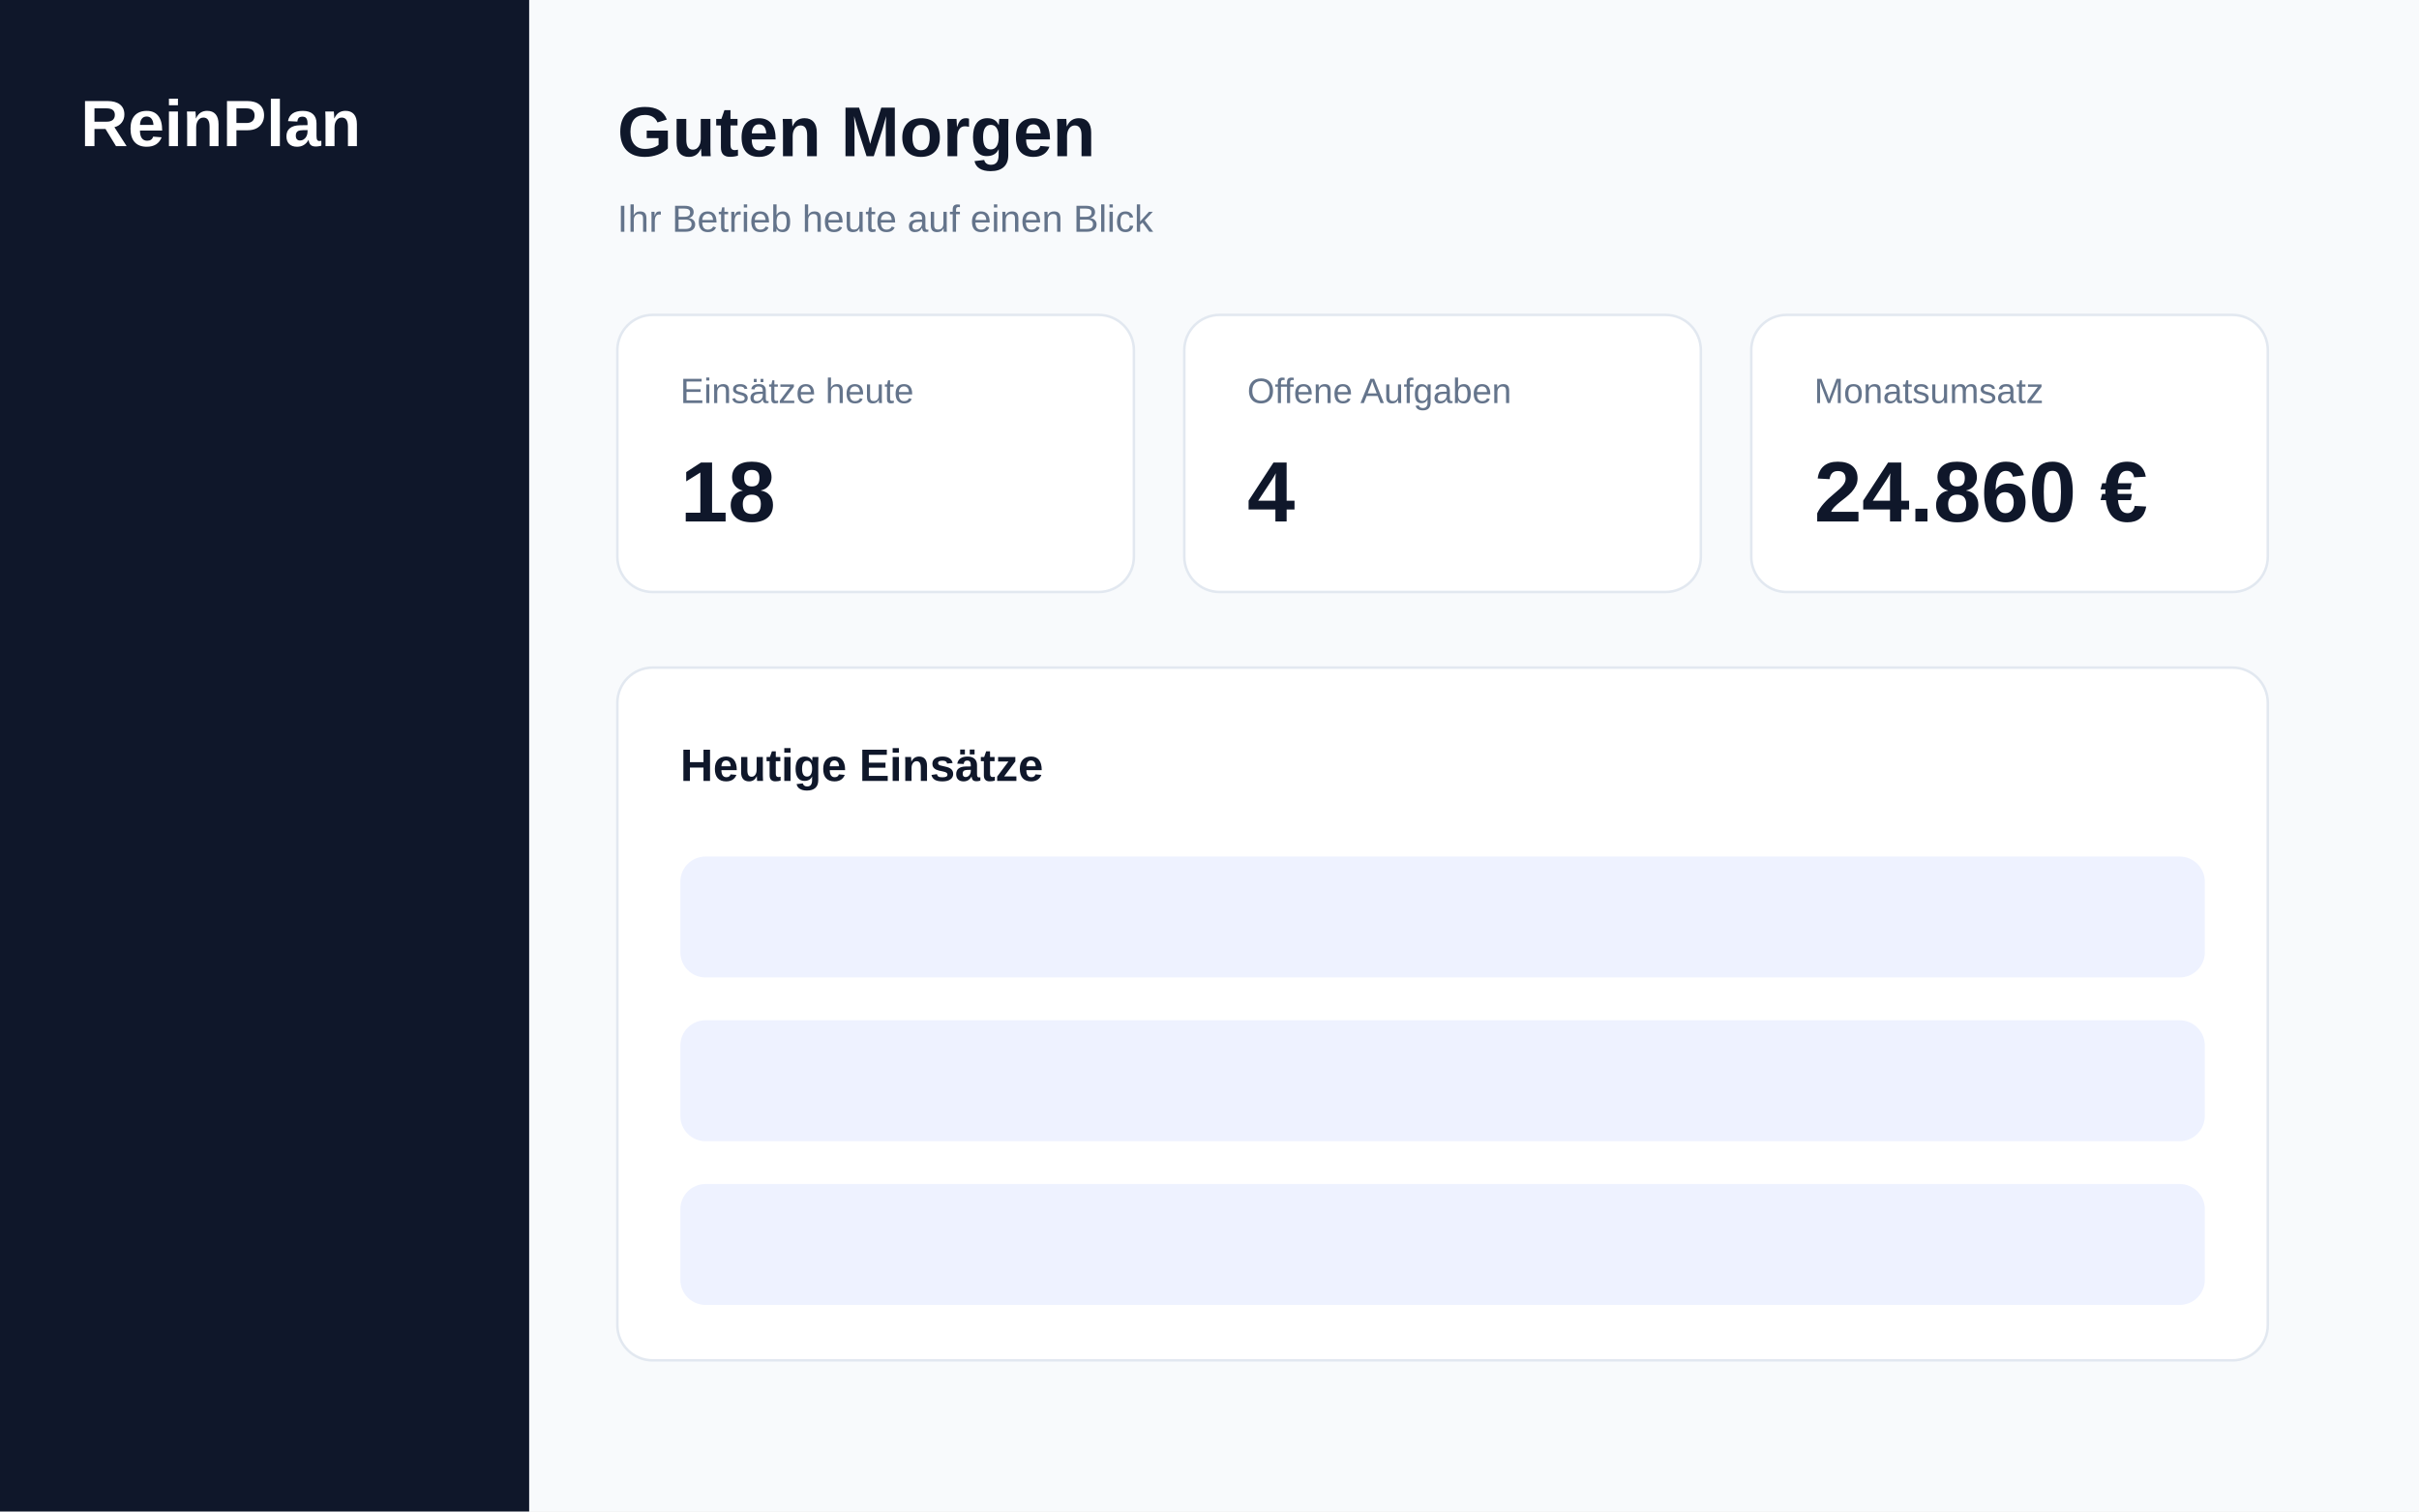
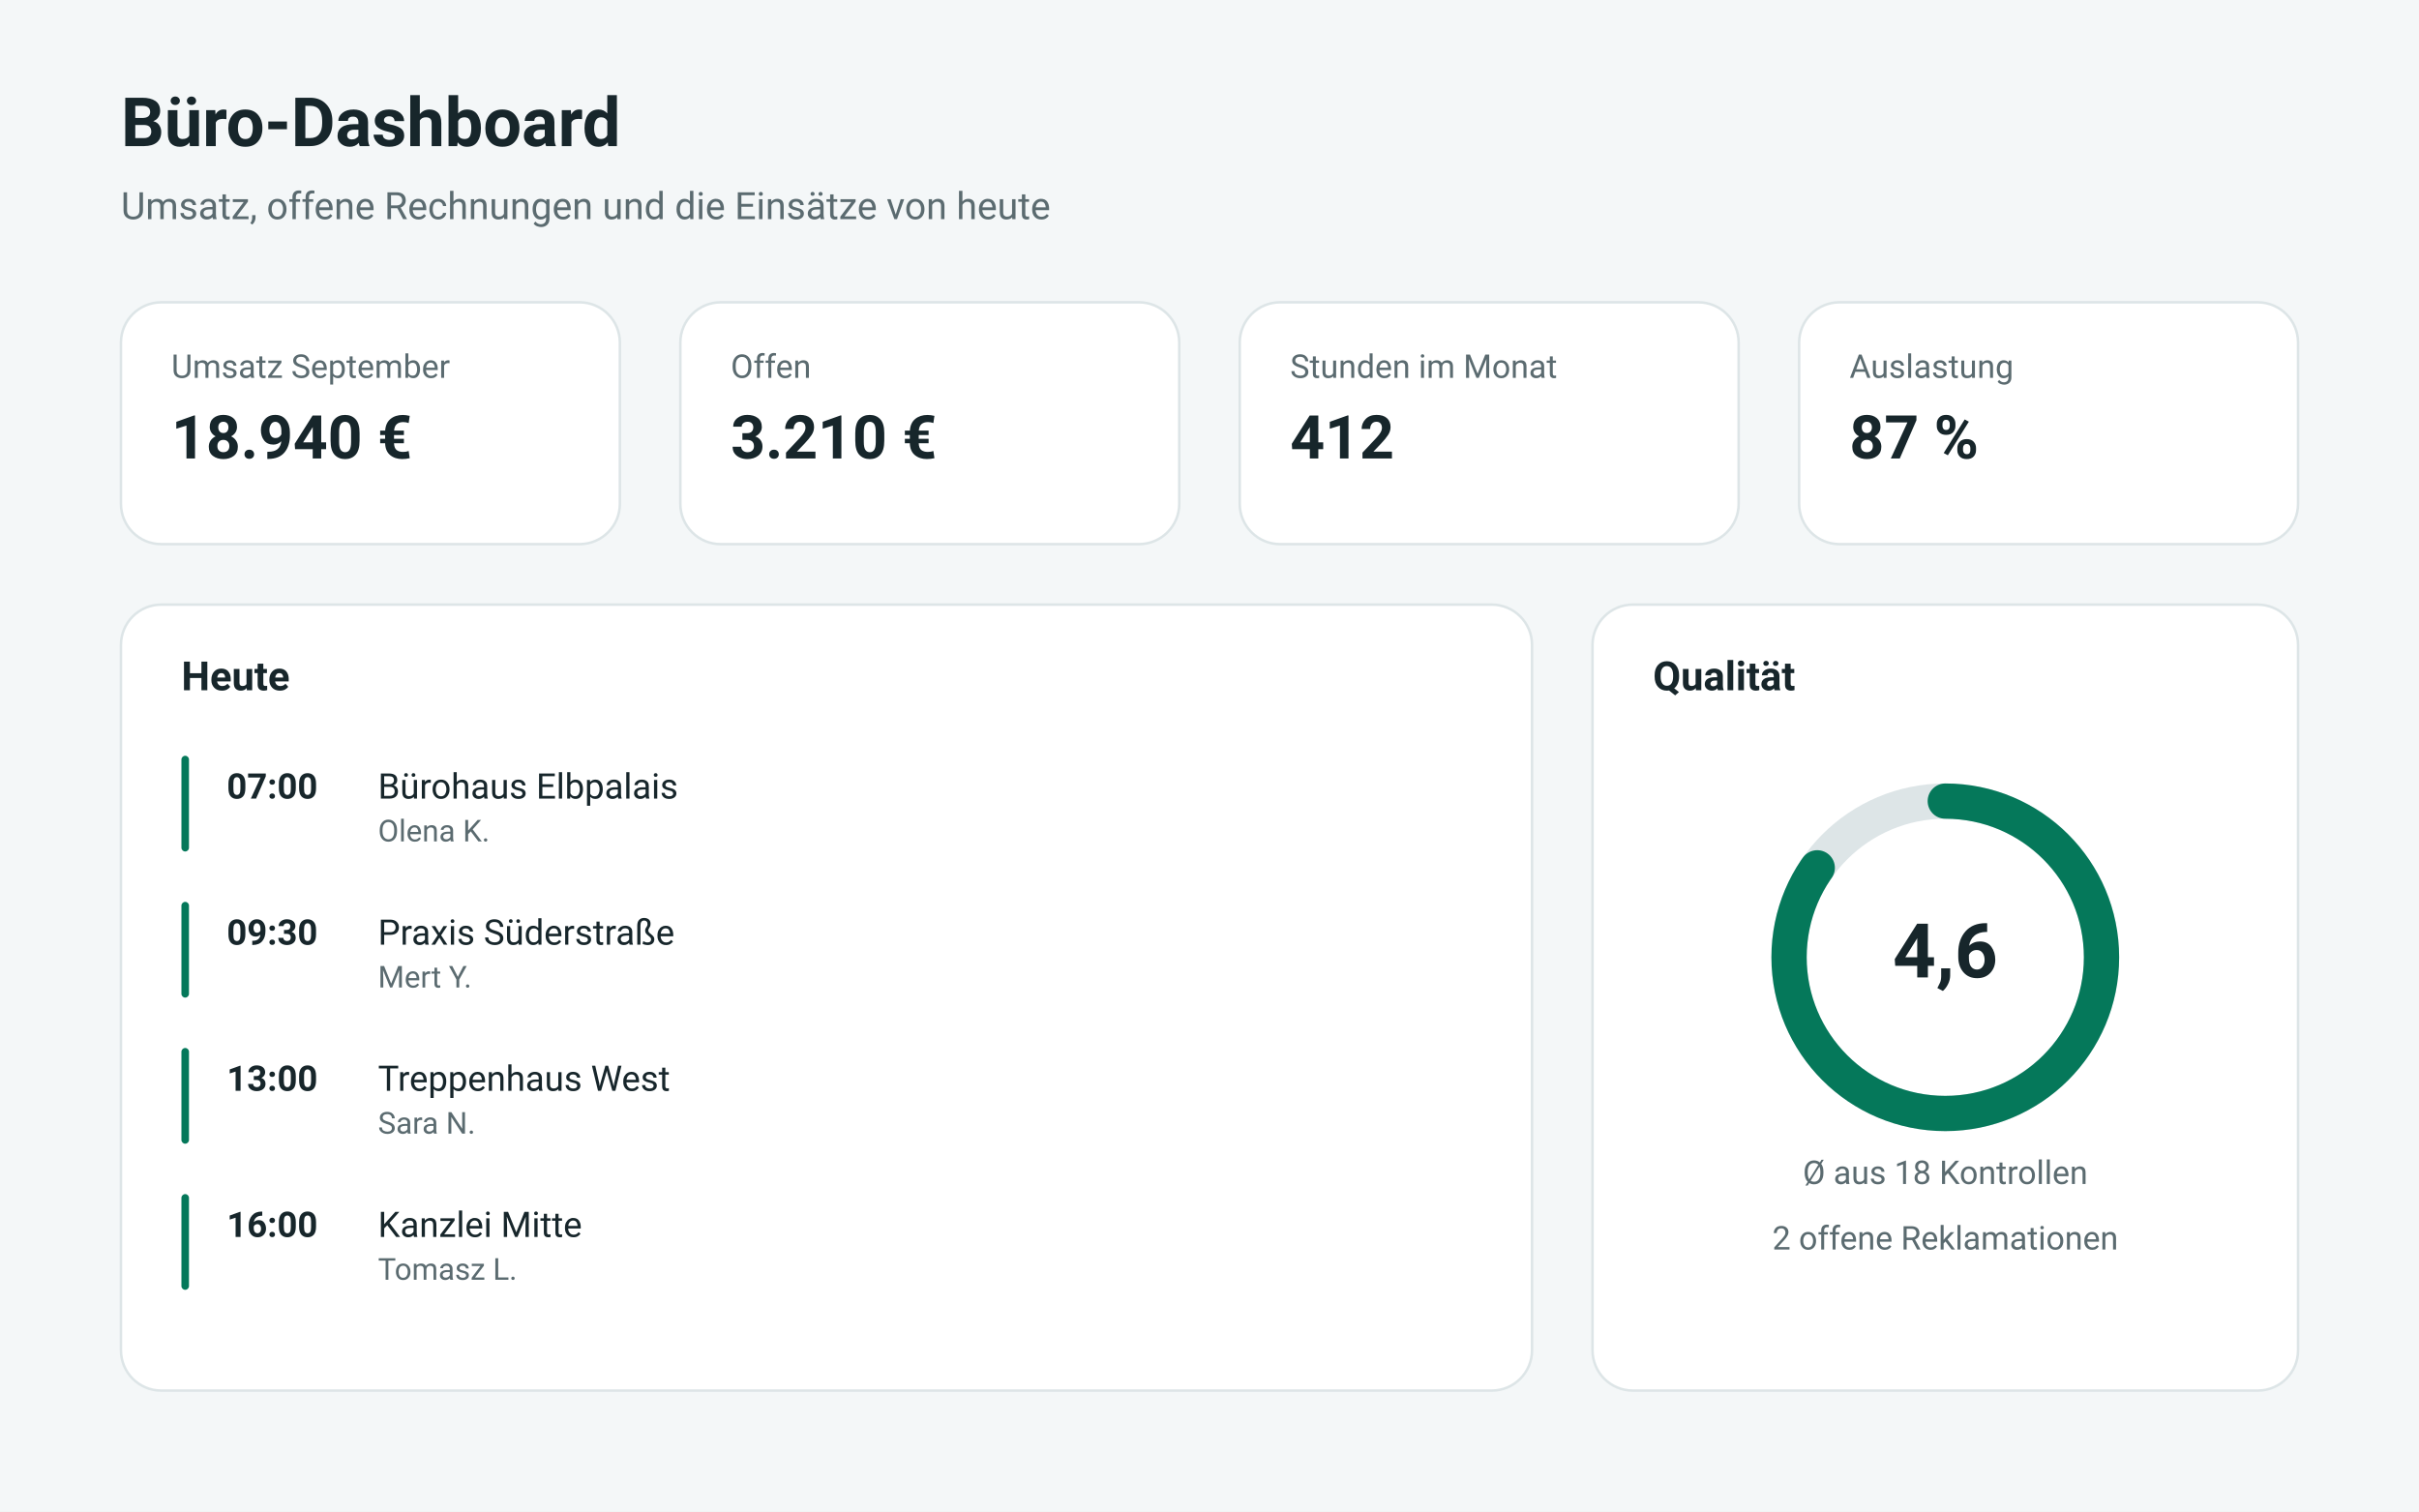
- <svg xmlns="http://www.w3.org/2000/svg" viewBox="0 0 960 600">
-   <rect width="960" height="600" fill="#f8fafc" />
-   <rect x="0" y="0" width="210" height="600" fill="#0f172a" />
-   <text x="32" y="58" fill="white" font-family="Arial" font-size="26" font-weight="700">ReinPlan</text>
-   <text x="245" y="62" fill="#0f172a" font-family="Arial" font-size="28" font-weight="700">Guten Morgen</text>
-   <text x="245" y="92" fill="#64748b" font-family="Arial" font-size="15">Ihr Betrieb heute auf einen Blick</text>
-   <g fill="white" stroke="#e2e8f0">
-     <rect x="245" y="125" width="205" height="110" rx="14" />
-     <rect x="470" y="125" width="205" height="110" rx="14" />
-     <rect x="695" y="125" width="205" height="110" rx="14" />
-     <rect x="245" y="265" width="655" height="275" rx="14" />
-   </g>
-   <g font-family="Arial" fill="#64748b" font-size="14">
-     <text x="270" y="160">Einsätze heute</text>
-     <text x="495" y="160">Offene Aufgaben</text>
-     <text x="720" y="160">Monatsumsatz</text>
-   </g>
-   <g font-family="Arial" fill="#0f172a" font-size="34" font-weight="700">
-     <text x="270" y="207">18</text>
-     <text x="495" y="207">4</text>
-     <text x="720" y="207">24.860 €</text>
-   </g>
-   <text x="270" y="310" fill="#0f172a" font-family="Arial" font-size="18" font-weight="700">Heutige Einsätze</text>
-   <g fill="#eef2ff">
-     <rect x="270" y="340" width="605" height="48" rx="10" />
-     <rect x="270" y="405" width="605" height="48" rx="10" />
-     <rect x="270" y="470" width="605" height="48" rx="10" />
-   </g>
+ <svg xmlns="http://www.w3.org/2000/svg" viewBox="0 0 960 600" width="960" height="600" role="img">
+   <rect width="960" height="600" fill="#F4F7F8" />
+   <text x="48" y="58" fill="#17262B" font-family="system-ui,-apple-system,Segoe UI,Roboto,Arial,sans-serif" font-size="27" font-weight="700" text-anchor="start">Büro-Dashboard</text>
+   <text x="48" y="87" fill="#5B6B70" font-family="system-ui,-apple-system,Segoe UI,Roboto,Arial,sans-serif" font-size="15" font-weight="400" text-anchor="start">Umsatz, offene Rechnungen und die Einsätze von heute</text>
+   <rect x="48" y="120" width="198" height="96" rx="16" fill="#FFFFFF" stroke="#DDE5E7" />
+   <text x="68" y="150" fill="#5B6B70" font-family="system-ui,-apple-system,Segoe UI,Roboto,Arial,sans-serif" font-size="13" font-weight="400" text-anchor="start">Umsatz September</text>
+   <text x="68" y="182" fill="#17262B" font-family="system-ui,-apple-system,Segoe UI,Roboto,Arial,sans-serif" font-size="24" font-weight="700" text-anchor="start">18.940 €</text>
+   <rect x="270" y="120" width="198" height="96" rx="16" fill="#FFFFFF" stroke="#DDE5E7" />
+   <text x="290" y="150" fill="#5B6B70" font-family="system-ui,-apple-system,Segoe UI,Roboto,Arial,sans-serif" font-size="13" font-weight="400" text-anchor="start">Offen</text>
+   <text x="290" y="182" fill="#17262B" font-family="system-ui,-apple-system,Segoe UI,Roboto,Arial,sans-serif" font-size="24" font-weight="700" text-anchor="start">3.210 €</text>
+   <rect x="492" y="120" width="198" height="96" rx="16" fill="#FFFFFF" stroke="#DDE5E7" />
+   <text x="512" y="150" fill="#5B6B70" font-family="system-ui,-apple-system,Segoe UI,Roboto,Arial,sans-serif" font-size="13" font-weight="400" text-anchor="start">Stunden im Monat</text>
+   <text x="512" y="182" fill="#17262B" font-family="system-ui,-apple-system,Segoe UI,Roboto,Arial,sans-serif" font-size="24" font-weight="700" text-anchor="start">412</text>
+   <rect x="714" y="120" width="198" height="96" rx="16" fill="#FFFFFF" stroke="#DDE5E7" />
+   <text x="734" y="150" fill="#5B6B70" font-family="system-ui,-apple-system,Segoe UI,Roboto,Arial,sans-serif" font-size="13" font-weight="400" text-anchor="start">Auslastung</text>
+   <text x="734" y="182" fill="#17262B" font-family="system-ui,-apple-system,Segoe UI,Roboto,Arial,sans-serif" font-size="24" font-weight="700" text-anchor="start">87 %</text>
+   <rect x="48" y="240" width="560" height="312" rx="16" fill="#FFFFFF" stroke="#DDE5E7" />
+   <text x="72" y="274" fill="#17262B" font-family="system-ui,-apple-system,Segoe UI,Roboto,Arial,sans-serif" font-size="16" font-weight="700" text-anchor="start">Heute</text>
+   <rect x="72" y="300" width="3" height="38" rx="1.5" fill="#05785A" />
+   <text x="90" y="317" fill="#17262B" font-family="system-ui,-apple-system,Segoe UI,Roboto,Arial,sans-serif" font-size="14" font-weight="600" text-anchor="start">07:00</text>
+   <text x="150" y="317" fill="#17262B" font-family="system-ui,-apple-system,Segoe UI,Roboto,Arial,sans-serif" font-size="14" font-weight="400" text-anchor="start">Bürohaus Elbpalais</text>
+   <text x="150" y="334" fill="#5B6B70" font-family="system-ui,-apple-system,Segoe UI,Roboto,Arial,sans-serif" font-size="12" font-weight="400" text-anchor="start">Olena K.</text>
+   <rect x="72" y="358" width="3" height="38" rx="1.5" fill="#05785A" />
+   <text x="90" y="375" fill="#17262B" font-family="system-ui,-apple-system,Segoe UI,Roboto,Arial,sans-serif" font-size="14" font-weight="600" text-anchor="start">09:30</text>
+   <text x="150" y="375" fill="#17262B" font-family="system-ui,-apple-system,Segoe UI,Roboto,Arial,sans-serif" font-size="14" font-weight="400" text-anchor="start">Praxis Süderstraße</text>
+   <text x="150" y="392" fill="#5B6B70" font-family="system-ui,-apple-system,Segoe UI,Roboto,Arial,sans-serif" font-size="12" font-weight="400" text-anchor="start">Mert Y.</text>
+   <rect x="72" y="416" width="3" height="38" rx="1.5" fill="#05785A" />
+   <text x="90" y="433" fill="#17262B" font-family="system-ui,-apple-system,Segoe UI,Roboto,Arial,sans-serif" font-size="14" font-weight="600" text-anchor="start">13:00</text>
+   <text x="150" y="433" fill="#17262B" font-family="system-ui,-apple-system,Segoe UI,Roboto,Arial,sans-serif" font-size="14" font-weight="400" text-anchor="start">Treppenhaus West</text>
+   <text x="150" y="450" fill="#5B6B70" font-family="system-ui,-apple-system,Segoe UI,Roboto,Arial,sans-serif" font-size="12" font-weight="400" text-anchor="start">Sara N.</text>
+   <rect x="72" y="474" width="3" height="38" rx="1.5" fill="#05785A" />
+   <text x="90" y="491" fill="#17262B" font-family="system-ui,-apple-system,Segoe UI,Roboto,Arial,sans-serif" font-size="14" font-weight="600" text-anchor="start">16:00</text>
+   <text x="150" y="491" fill="#17262B" font-family="system-ui,-apple-system,Segoe UI,Roboto,Arial,sans-serif" font-size="14" font-weight="400" text-anchor="start">Kanzlei Mitte</text>
+   <text x="150" y="508" fill="#5B6B70" font-family="system-ui,-apple-system,Segoe UI,Roboto,Arial,sans-serif" font-size="12" font-weight="400" text-anchor="start">Tomasz L.</text>
+   <rect x="632" y="240" width="280" height="312" rx="16" fill="#FFFFFF" stroke="#DDE5E7" />
+   <text x="656" y="274" fill="#17262B" font-family="system-ui,-apple-system,Segoe UI,Roboto,Arial,sans-serif" font-size="16" font-weight="700" text-anchor="start">Qualität</text>
+   <circle cx="772" cy="380" r="62" fill="none" stroke="#DDE5E7" stroke-width="14" />
+   <circle cx="772" cy="380" r="62" fill="none" stroke="#05785A" stroke-width="14" stroke-linecap="round" stroke-dasharray="330 390" transform="rotate(-90 772 380)" />
+   <text x="772" y="388" fill="#17262B" font-family="system-ui,-apple-system,Segoe UI,Roboto,Arial,sans-serif" font-size="30" font-weight="700" text-anchor="middle">4,6</text>
+   <text x="772" y="470" fill="#5B6B70" font-family="system-ui,-apple-system,Segoe UI,Roboto,Arial,sans-serif" font-size="13" font-weight="400" text-anchor="middle">Ø aus 18 Kontrollen</text>
+   <text x="772" y="496" fill="#5B6B70" font-family="system-ui,-apple-system,Segoe UI,Roboto,Arial,sans-serif" font-size="13" font-weight="400" text-anchor="middle">2 offene Reklamationen</text>
</svg>
